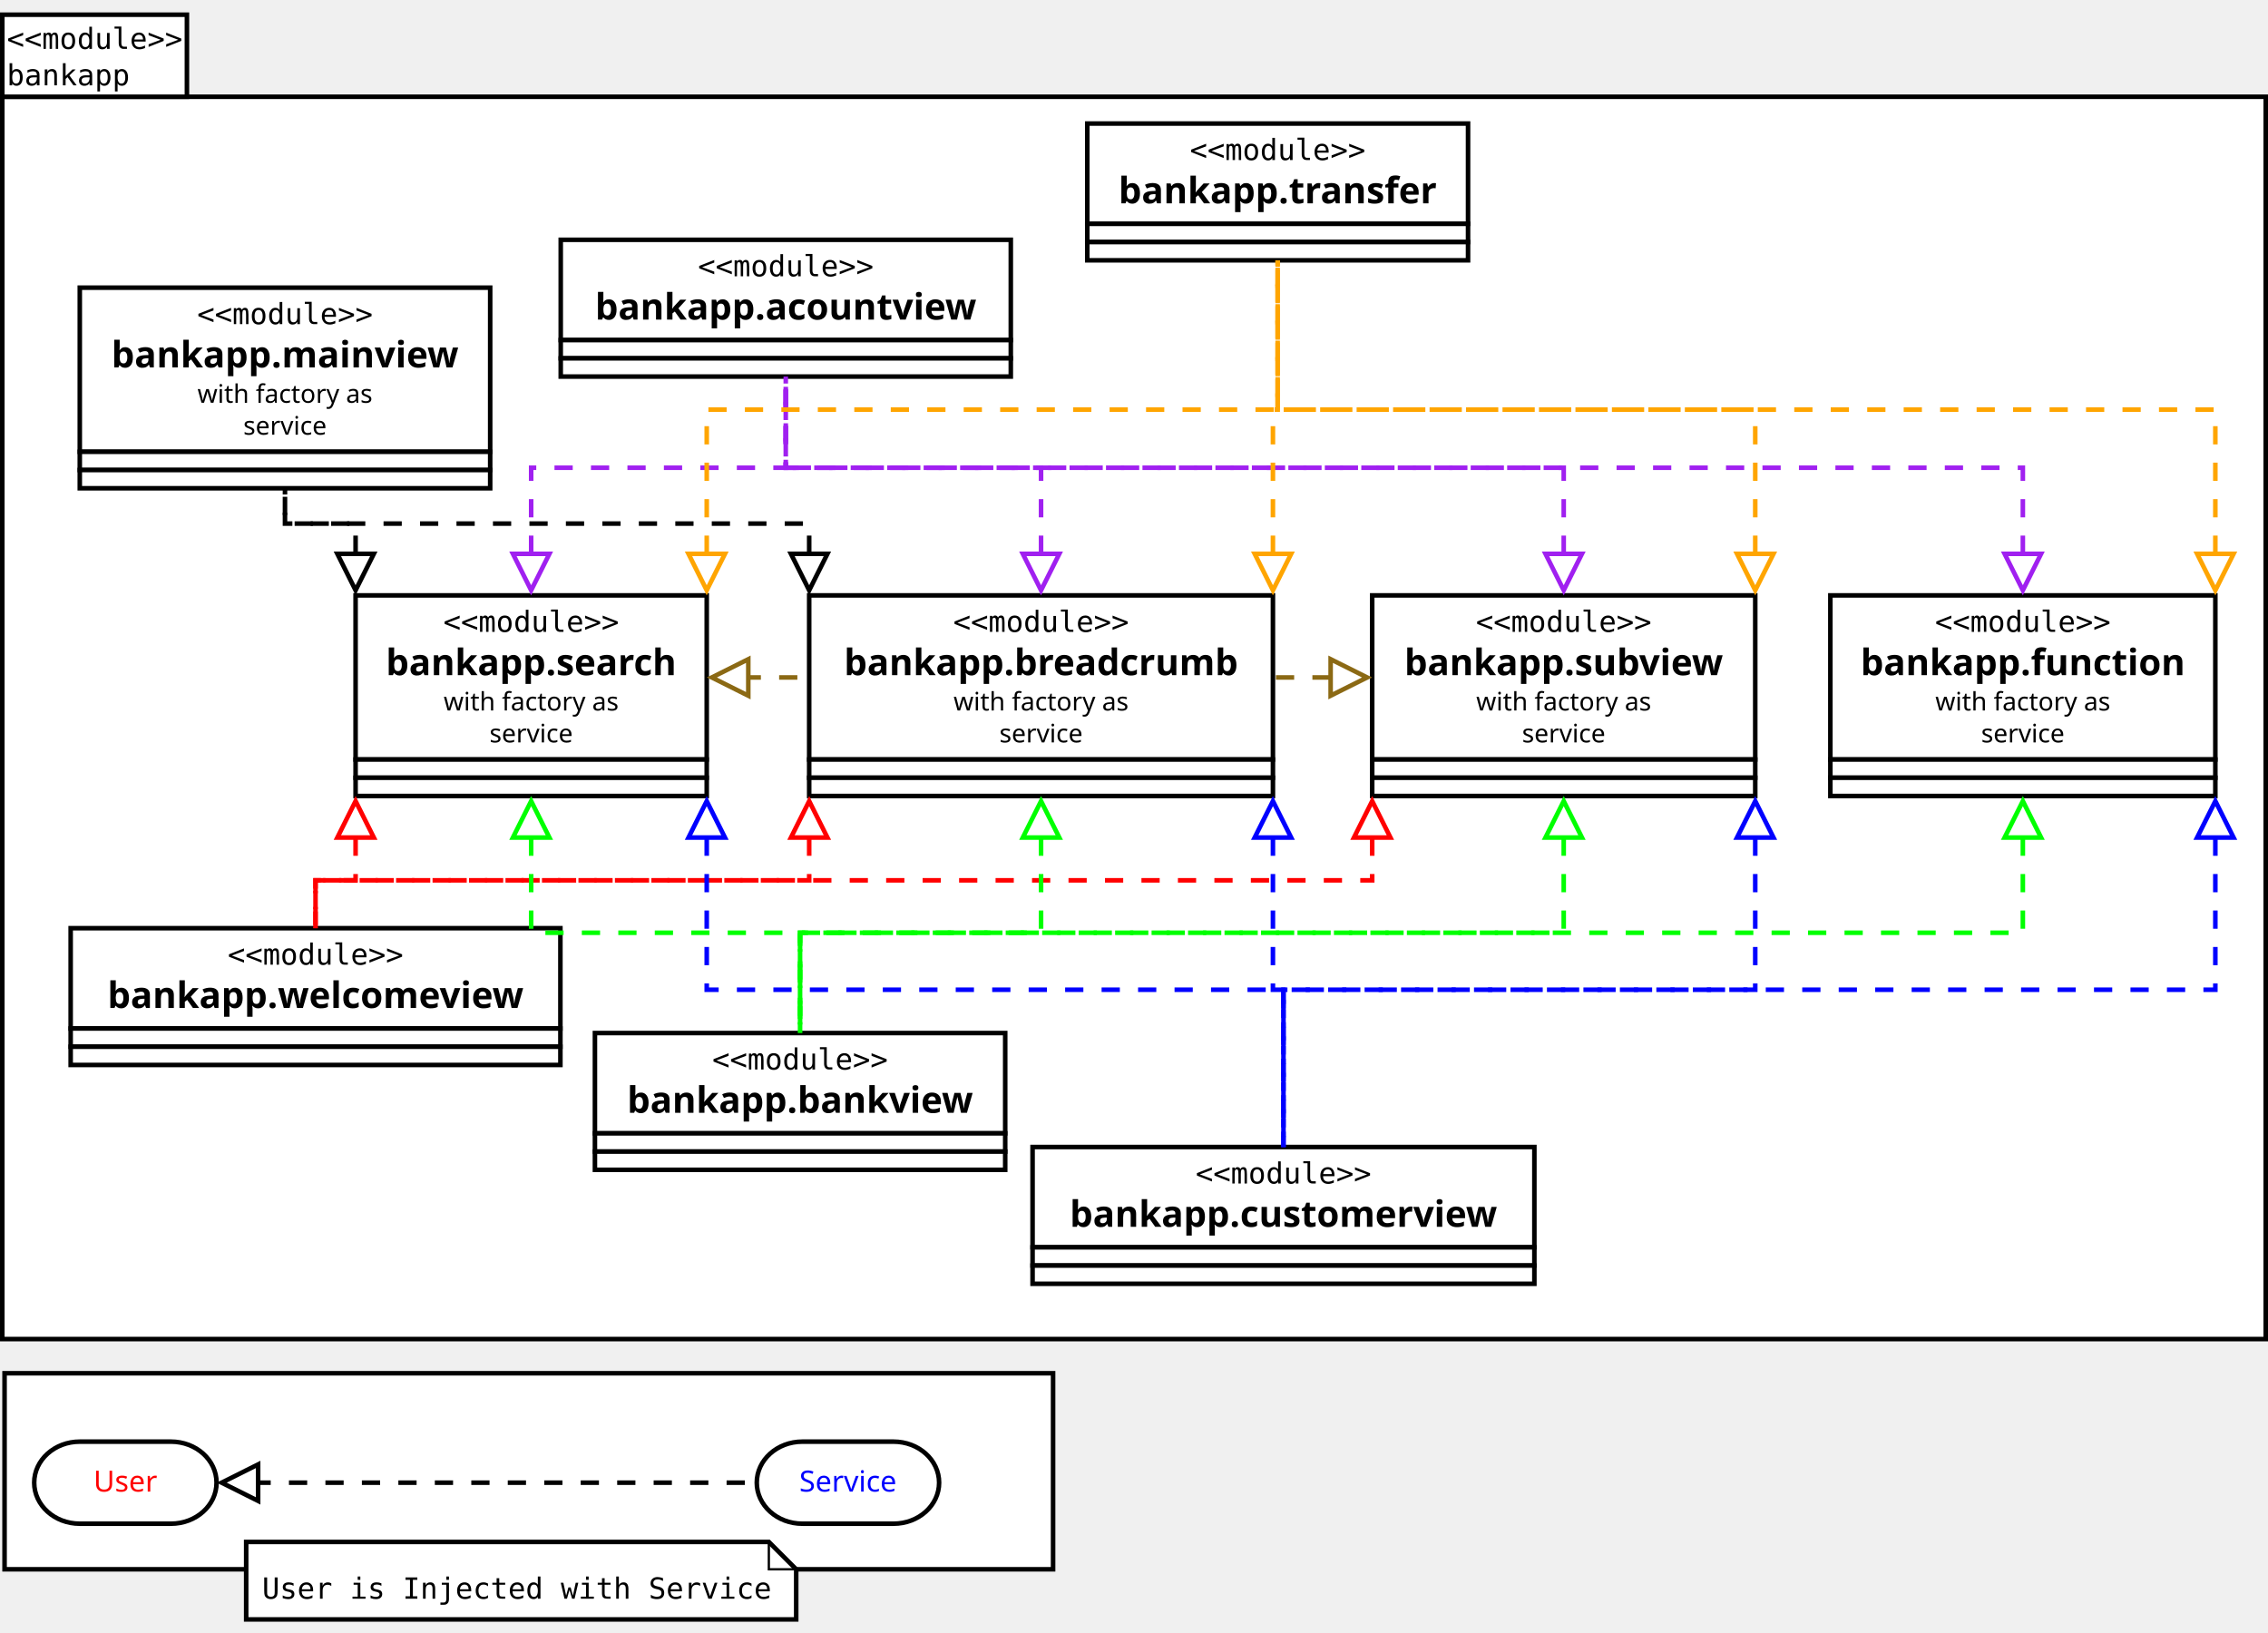
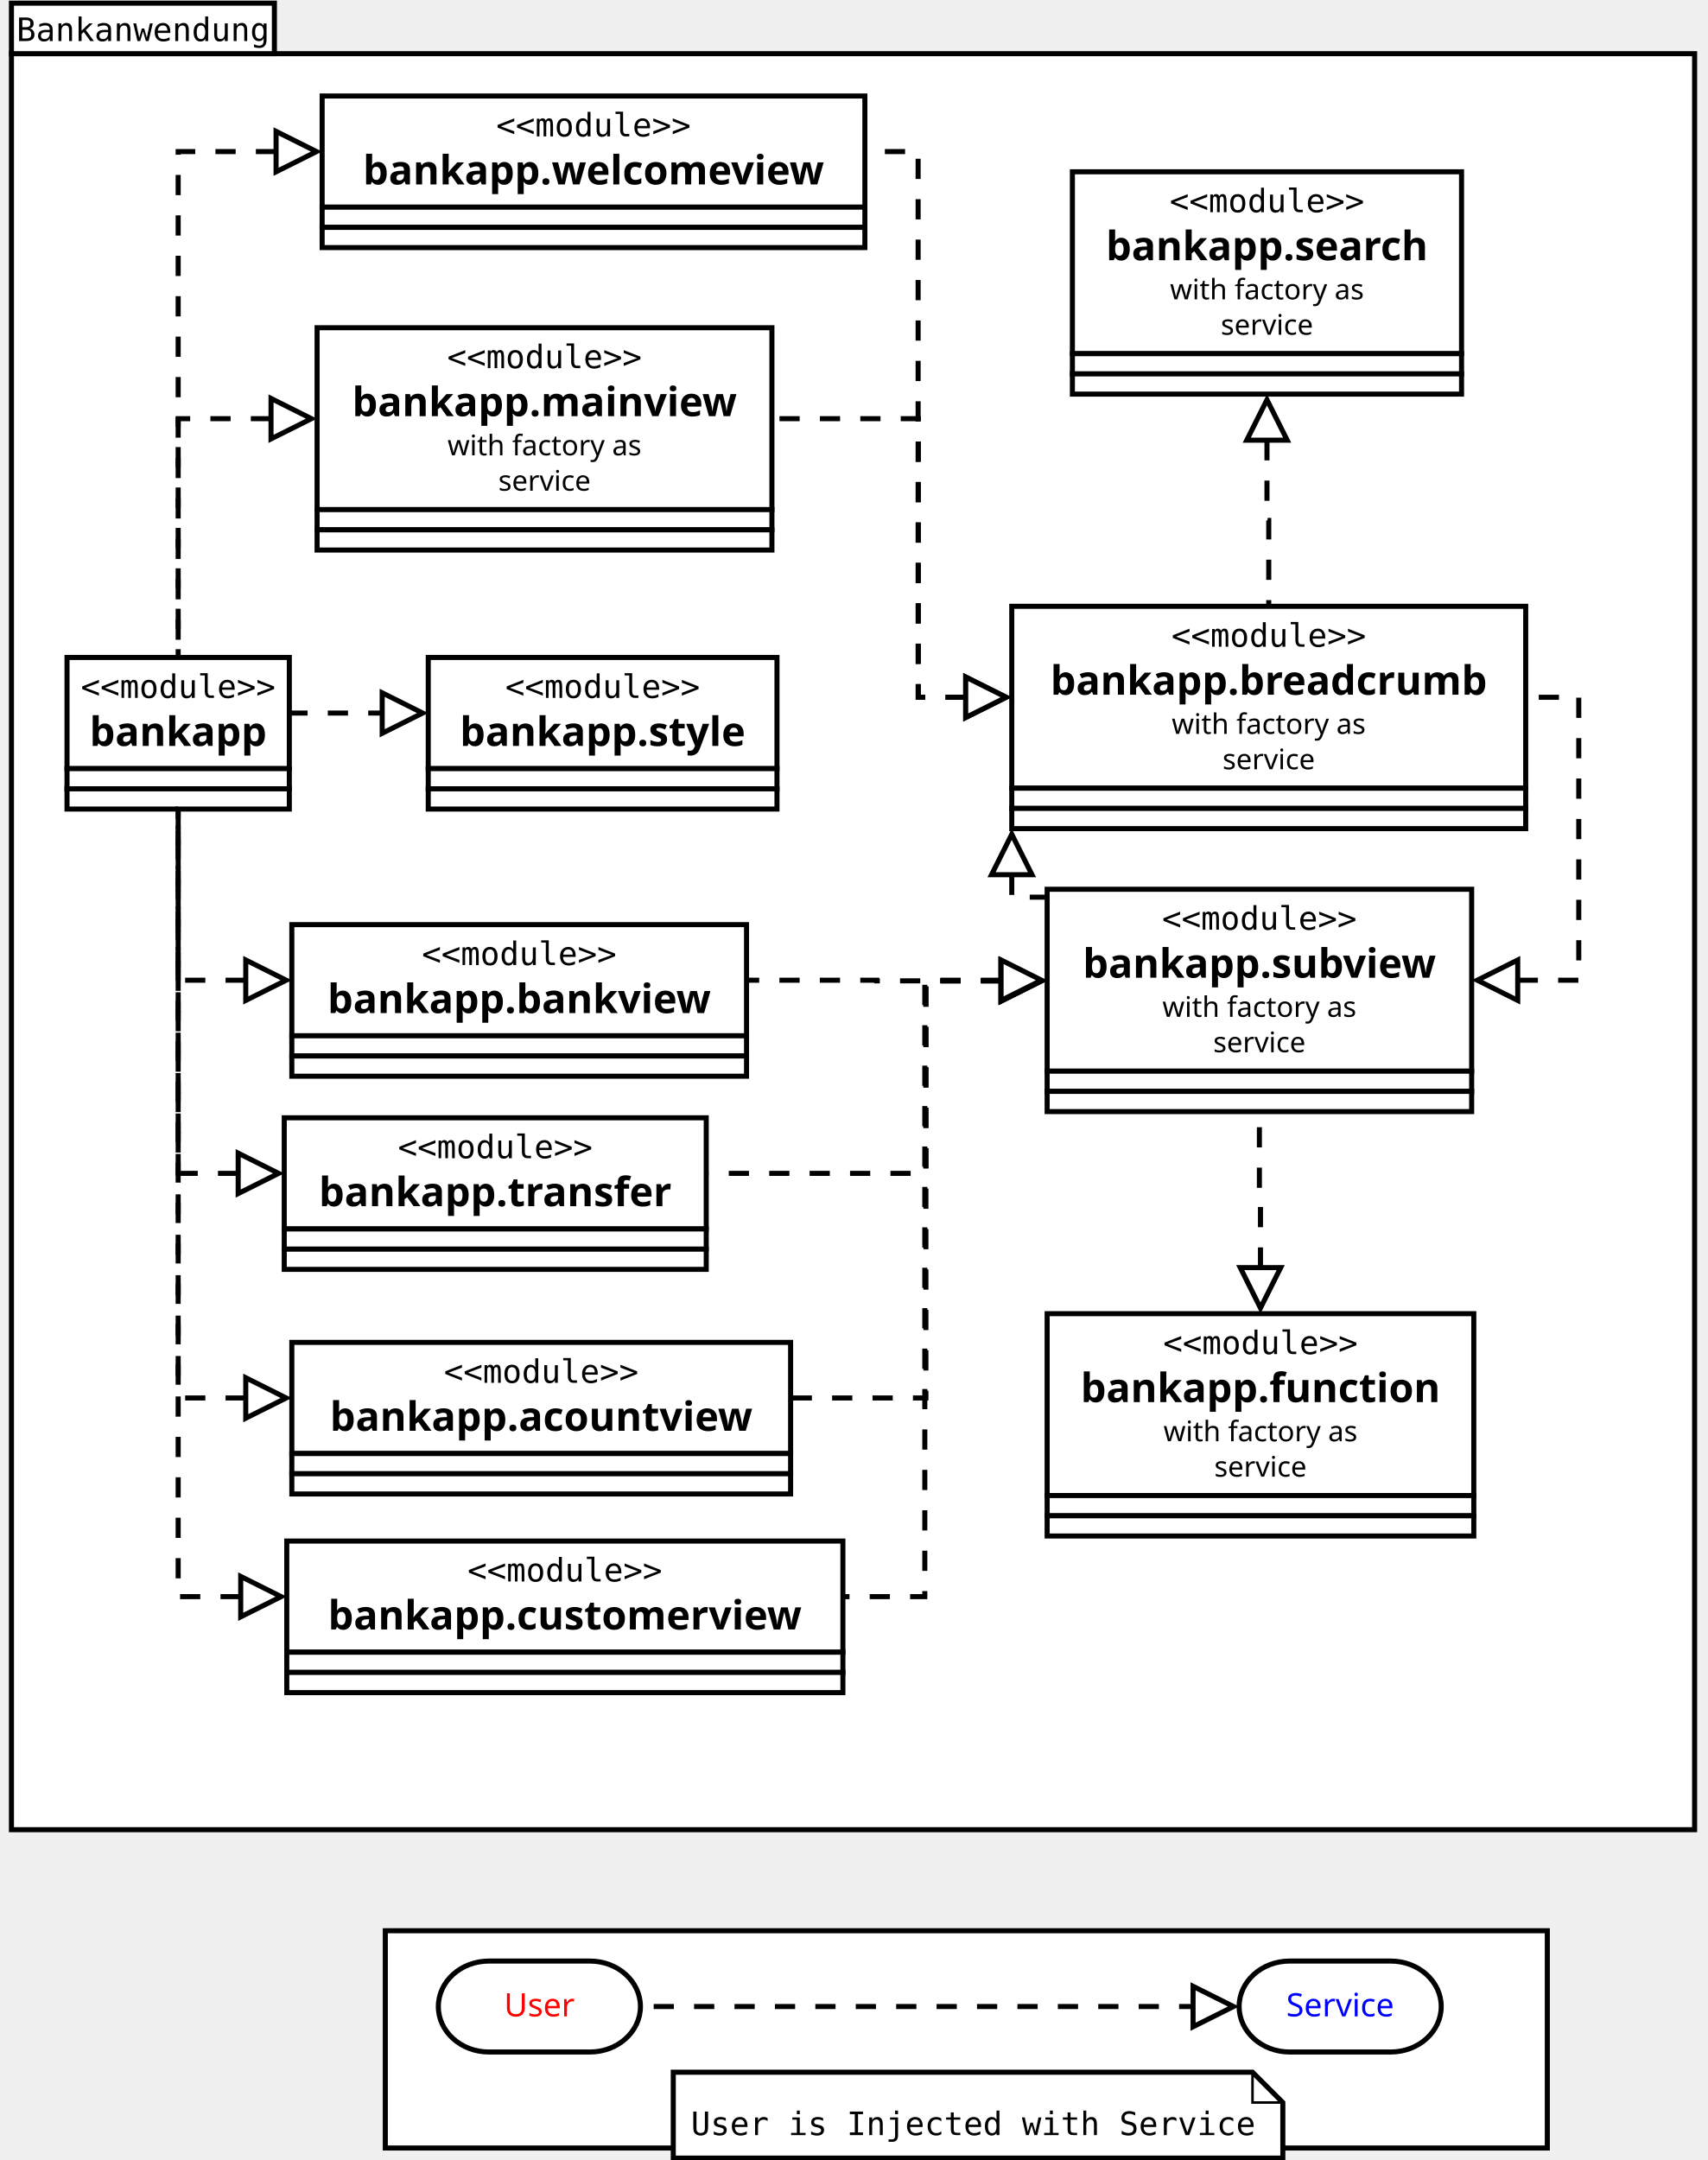
- <svg xmlns="http://www.w3.org/2000/svg" width="50cm" height="36cm" viewBox="-10 -136 995 706">
-   <g>
-     <rect style="fill: #ffffff" x="-7.998" y="461.25" width="460" height="86" />
-     <rect style="fill: none; fill-opacity:0; stroke-width: 2; stroke: #000000" x="-7.998" y="461.25" width="460" height="86" />
-   </g>
-   <g>
-     <rect style="fill: #ffffff" x="-8.998" y="-98.75" width="993" height="545" />
-     <rect style="fill: none; fill-opacity:0; stroke-width: 2; stroke: #000000" x="-8.998" y="-98.75" width="993" height="545" />
-     <rect style="fill: #ffffff" x="-8.998" y="-134.75" width="81" height="36" />
-     <rect style="fill: none; fill-opacity:0; stroke-width: 2; stroke: #000000" x="-8.998" y="-134.75" width="81" height="36" />
-     <text font-size="12.8" style="fill: #000000;text-anchor:start;font-family:monospace;font-style:normal;font-weight:normal" x="-6.998" y="-119.75">&lt;&lt;module&gt;&gt;</text>
-     <text font-size="12.8" style="fill: #000000;text-anchor:start;font-family:monospace;font-style:normal;font-weight:normal" x="-6.998" y="-103.75">bankapp</text>
-   </g>
-   <g>
-     <rect style="fill: #ffffff" x="21" y="266" width="214.85" height="44" />
-     <rect style="fill: none; fill-opacity:0; stroke-width: 2; stroke: #000000" x="21" y="266" width="214.85" height="44" />
-     <text font-size="12.8" style="fill: #000000;text-anchor:middle;font-family:monospace;font-style:normal;font-weight:normal" x="128.425" y="282">&lt;&lt;module&gt;&gt;</text>
-     <text font-size="16" style="fill: #000000;text-anchor:middle;font-family:sans-serif;font-style:normal;font-weight:700" x="128.425" y="301">bankapp.welcomeview</text>
-     <rect style="fill: #ffffff" x="21" y="310" width="214.85" height="8" />
-     <rect style="fill: none; fill-opacity:0; stroke-width: 2; stroke: #000000" x="21" y="310" width="214.85" height="8" />
-     <rect style="fill: #ffffff" x="21" y="318" width="214.85" height="8" />
-     <rect style="fill: none; fill-opacity:0; stroke-width: 2; stroke: #000000" x="21" y="318" width="214.85" height="8" />
-   </g>
-   <g>
-     <rect style="fill: #ffffff" x="592" y="120" width="168.05" height="72" />
-     <rect style="fill: none; fill-opacity:0; stroke-width: 2; stroke: #000000" x="592" y="120" width="168.05" height="72" />
-     <text font-size="12.8" style="fill: #000000;text-anchor:middle;font-family:monospace;font-style:normal;font-weight:normal" x="676.025" y="136">&lt;&lt;module&gt;&gt;</text>
-     <text font-size="16" style="fill: #000000;text-anchor:middle;font-family:sans-serif;font-style:normal;font-weight:700" x="676.025" y="155">bankapp.subview</text>
-     <text font-size="11.2" style="fill: #000000;text-anchor:middle;font-family:sans-serif;font-style:normal;font-weight:normal" x="676.025" y="170.5">with factory as</text>
-     <text font-size="11.2" style="fill: #000000;text-anchor:middle;font-family:sans-serif;font-style:normal;font-weight:normal" x="676.025" y="184.5">service</text>
-     <rect style="fill: #ffffff" x="592" y="192" width="168.05" height="8" />
-     <rect style="fill: none; fill-opacity:0; stroke-width: 2; stroke: #000000" x="592" y="192" width="168.05" height="8" />
-     <rect style="fill: #ffffff" x="592" y="200" width="168.05" height="8" />
-     <rect style="fill: none; fill-opacity:0; stroke-width: 2; stroke: #000000" x="592" y="200" width="168.05" height="8" />
-   </g>
-   <g>
-     <rect style="fill: #ffffff" x="146" y="120" width="154.05" height="72" />
-     <rect style="fill: none; fill-opacity:0; stroke-width: 2; stroke: #000000" x="146" y="120" width="154.05" height="72" />
-     <text font-size="12.8" style="fill: #000000;text-anchor:middle;font-family:monospace;font-style:normal;font-weight:normal" x="223.025" y="136">&lt;&lt;module&gt;&gt;</text>
-     <text font-size="16" style="fill: #000000;text-anchor:middle;font-family:sans-serif;font-style:normal;font-weight:700" x="223.025" y="155">bankapp.search</text>
-     <text font-size="11.2" style="fill: #000000;text-anchor:middle;font-family:sans-serif;font-style:normal;font-weight:normal" x="223.025" y="170.5">with factory as</text>
-     <text font-size="11.2" style="fill: #000000;text-anchor:middle;font-family:sans-serif;font-style:normal;font-weight:normal" x="223.025" y="184.5">service</text>
-     <rect style="fill: #ffffff" x="146" y="192" width="154.05" height="8" />
-     <rect style="fill: none; fill-opacity:0; stroke-width: 2; stroke: #000000" x="146" y="192" width="154.05" height="8" />
-     <rect style="fill: #ffffff" x="146" y="200" width="154.05" height="8" />
-     <rect style="fill: none; fill-opacity:0; stroke-width: 2; stroke: #000000" x="146" y="200" width="154.05" height="8" />
-   </g>
-   <g>
-     <rect style="fill: #ffffff" x="25" y="-15" width="180.05" height="72" />
-     <rect style="fill: none; fill-opacity:0; stroke-width: 2; stroke: #000000" x="25" y="-15" width="180.05" height="72" />
-     <text font-size="12.8" style="fill: #000000;text-anchor:middle;font-family:monospace;font-style:normal;font-weight:normal" x="115.025" y="1">&lt;&lt;module&gt;&gt;</text>
-     <text font-size="16" style="fill: #000000;text-anchor:middle;font-family:sans-serif;font-style:normal;font-weight:700" x="115.025" y="20">bankapp.mainview</text>
-     <text font-size="11.2" style="fill: #000000;text-anchor:middle;font-family:sans-serif;font-style:normal;font-weight:normal" x="115.025" y="35.5">with factory as</text>
-     <text font-size="11.2" style="fill: #000000;text-anchor:middle;font-family:sans-serif;font-style:normal;font-weight:normal" x="115.025" y="49.5">service</text>
-     <rect style="fill: #ffffff" x="25" y="57" width="180.05" height="8" />
-     <rect style="fill: none; fill-opacity:0; stroke-width: 2; stroke: #000000" x="25" y="57" width="180.05" height="8" />
-     <rect style="fill: #ffffff" x="25" y="65" width="180.05" height="8" />
-     <rect style="fill: none; fill-opacity:0; stroke-width: 2; stroke: #000000" x="25" y="65" width="180.05" height="8" />
-   </g>
-   <g>
-     <rect style="fill: #ffffff" x="467" y="-87" width="167.05" height="44" />
-     <rect style="fill: none; fill-opacity:0; stroke-width: 2; stroke: #000000" x="467" y="-87" width="167.05" height="44" />
-     <text font-size="12.8" style="fill: #000000;text-anchor:middle;font-family:monospace;font-style:normal;font-weight:normal" x="550.525" y="-71">&lt;&lt;module&gt;&gt;</text>
-     <text font-size="16" style="fill: #000000;text-anchor:middle;font-family:sans-serif;font-style:normal;font-weight:700" x="550.525" y="-52">bankapp.transfer</text>
-     <rect style="fill: #ffffff" x="467" y="-43" width="167.05" height="8" />
-     <rect style="fill: none; fill-opacity:0; stroke-width: 2; stroke: #000000" x="467" y="-43" width="167.05" height="8" />
-     <rect style="fill: #ffffff" x="467" y="-35" width="167.05" height="8" />
-     <rect style="fill: none; fill-opacity:0; stroke-width: 2; stroke: #000000" x="467" y="-35" width="167.05" height="8" />
-   </g>
-   <g>
-     <rect style="fill: #ffffff" x="793" y="120" width="168.9" height="72" />
-     <rect style="fill: none; fill-opacity:0; stroke-width: 2; stroke: #000000" x="793" y="120" width="168.9" height="72" />
-     <text font-size="12.8" style="fill: #000000;text-anchor:middle;font-family:monospace;font-style:normal;font-weight:normal" x="877.45" y="136">&lt;&lt;module&gt;&gt;</text>
-     <text font-size="16" style="fill: #000000;text-anchor:middle;font-family:sans-serif;font-style:normal;font-weight:700" x="877.45" y="155">bankapp.function</text>
-     <text font-size="11.2" style="fill: #000000;text-anchor:middle;font-family:sans-serif;font-style:normal;font-weight:normal" x="877.45" y="170.5">with factory as</text>
-     <text font-size="11.2" style="fill: #000000;text-anchor:middle;font-family:sans-serif;font-style:normal;font-weight:normal" x="877.45" y="184.5">service</text>
-     <rect style="fill: #ffffff" x="793" y="192" width="168.9" height="8" />
-     <rect style="fill: none; fill-opacity:0; stroke-width: 2; stroke: #000000" x="793" y="192" width="168.9" height="8" />
-     <rect style="fill: #ffffff" x="793" y="200" width="168.9" height="8" />
-     <rect style="fill: none; fill-opacity:0; stroke-width: 2; stroke: #000000" x="793" y="200" width="168.9" height="8" />
-   </g>
-   <g>
-     <rect style="fill: #ffffff" x="443" y="362" width="220.15" height="44" />
-     <rect style="fill: none; fill-opacity:0; stroke-width: 2; stroke: #000000" x="443" y="362" width="220.15" height="44" />
-     <text font-size="12.8" style="fill: #000000;text-anchor:middle;font-family:monospace;font-style:normal;font-weight:normal" x="553.075" y="378">&lt;&lt;module&gt;&gt;</text>
-     <text font-size="16" style="fill: #000000;text-anchor:middle;font-family:sans-serif;font-style:normal;font-weight:700" x="553.075" y="397">bankapp.customerview</text>
-     <rect style="fill: #ffffff" x="443" y="406" width="220.15" height="8" />
-     <rect style="fill: none; fill-opacity:0; stroke-width: 2; stroke: #000000" x="443" y="406" width="220.15" height="8" />
-     <rect style="fill: #ffffff" x="443" y="414" width="220.15" height="8" />
-     <rect style="fill: none; fill-opacity:0; stroke-width: 2; stroke: #000000" x="443" y="414" width="220.15" height="8" />
-   </g>
-   <g>
-     <rect style="fill: #ffffff" x="345" y="120" width="203.45" height="72" />
-     <rect style="fill: none; fill-opacity:0; stroke-width: 2; stroke: #000000" x="345" y="120" width="203.45" height="72" />
-     <text font-size="12.8" style="fill: #000000;text-anchor:middle;font-family:monospace;font-style:normal;font-weight:normal" x="446.725" y="136">&lt;&lt;module&gt;&gt;</text>
-     <text font-size="16" style="fill: #000000;text-anchor:middle;font-family:sans-serif;font-style:normal;font-weight:700" x="446.725" y="155">bankapp.breadcrumb</text>
-     <text font-size="11.2" style="fill: #000000;text-anchor:middle;font-family:sans-serif;font-style:normal;font-weight:normal" x="446.725" y="170.5">with factory as</text>
-     <text font-size="11.2" style="fill: #000000;text-anchor:middle;font-family:sans-serif;font-style:normal;font-weight:normal" x="446.725" y="184.5">service</text>
-     <rect style="fill: #ffffff" x="345" y="192" width="203.45" height="8" />
-     <rect style="fill: none; fill-opacity:0; stroke-width: 2; stroke: #000000" x="345" y="192" width="203.45" height="8" />
-     <rect style="fill: #ffffff" x="345" y="200" width="203.45" height="8" />
-     <rect style="fill: none; fill-opacity:0; stroke-width: 2; stroke: #000000" x="345" y="200" width="203.45" height="8" />
-   </g>
-   <g>
-     <rect style="fill: #ffffff" x="251" y="312" width="180" height="44" />
-     <rect style="fill: none; fill-opacity:0; stroke-width: 2; stroke: #000000" x="251" y="312" width="180" height="44" />
-     <text font-size="12.8" style="fill: #000000;text-anchor:middle;font-family:monospace;font-style:normal;font-weight:normal" x="341" y="328">&lt;&lt;module&gt;&gt;</text>
-     <text font-size="16" style="fill: #000000;text-anchor:middle;font-family:sans-serif;font-style:normal;font-weight:700" x="341" y="347">bankapp.bankview</text>
-     <rect style="fill: #ffffff" x="251" y="356" width="180" height="8" />
-     <rect style="fill: none; fill-opacity:0; stroke-width: 2; stroke: #000000" x="251" y="356" width="180" height="8" />
-     <rect style="fill: #ffffff" x="251" y="364" width="180" height="8" />
-     <rect style="fill: none; fill-opacity:0; stroke-width: 2; stroke: #000000" x="251" y="364" width="180" height="8" />
-   </g>
-   <g>
-     <rect style="fill: #ffffff" x="236" y="-36" width="197.45" height="44" />
-     <rect style="fill: none; fill-opacity:0; stroke-width: 2; stroke: #000000" x="236" y="-36" width="197.45" height="44" />
-     <text font-size="12.8" style="fill: #000000;text-anchor:middle;font-family:monospace;font-style:normal;font-weight:normal" x="334.725" y="-20">&lt;&lt;module&gt;&gt;</text>
-     <text font-size="16" style="fill: #000000;text-anchor:middle;font-family:sans-serif;font-style:normal;font-weight:700" x="334.725" y="-1">bankapp.acountview</text>
-     <rect style="fill: #ffffff" x="236" y="8" width="197.45" height="8" />
-     <rect style="fill: none; fill-opacity:0; stroke-width: 2; stroke: #000000" x="236" y="8" width="197.45" height="8" />
-     <rect style="fill: #ffffff" x="236" y="16" width="197.45" height="8" />
-     <rect style="fill: none; fill-opacity:0; stroke-width: 2; stroke: #000000" x="236" y="16" width="197.45" height="8" />
-   </g>
-   <g>
-     <polyline style="fill: none; fill-opacity:0; stroke-width: 2; stroke-dasharray: 8; stroke: #ff0000" points="345,226.236 345,245 128.425,245 128.425,266 " />
-     <polygon style="fill: #ffffff" points="353,226.236 345,210.236 337,226.236 " />
-     <polygon style="fill: none; fill-opacity:0; stroke-width: 2; stroke: #ff0000" points="353,226.236 345,210.236 337,226.236 " />
-   </g>
-   <g>
-     <polyline style="fill: none; fill-opacity:0; stroke-width: 2; stroke-dasharray: 8; stroke: #ff0000" points="146,226.236 146,245 128.425,245 128.425,266 " />
-     <polygon style="fill: #ffffff" points="154,226.236 146,210.236 138,226.236 " />
-     <polygon style="fill: none; fill-opacity:0; stroke-width: 2; stroke: #ff0000" points="154,226.236 146,210.236 138,226.236 " />
-   </g>
-   <g>
-     <polyline style="fill: none; fill-opacity:0; stroke-width: 2; stroke-dasharray: 8; stroke: #ff0000" points="592,226.236 592,245 128.425,245 128.425,266 " />
-     <polygon style="fill: #ffffff" points="600,226.236 592,210.236 584,226.236 " />
-     <polygon style="fill: none; fill-opacity:0; stroke-width: 2; stroke: #ff0000" points="600,226.236 592,210.236 584,226.236 " />
-   </g>
-   <g>
-     <polyline style="fill: none; fill-opacity:0; stroke-width: 2; stroke-dasharray: 8; stroke: #00ff00" points="446.725,226.236 446.725,268 341,268 341,312 " />
-     <polygon style="fill: #ffffff" points="454.725,226.236 446.725,210.236 438.725,226.236 " />
-     <polygon style="fill: none; fill-opacity:0; stroke-width: 2; stroke: #00ff00" points="454.725,226.236 446.725,210.236 438.725,226.236 " />
-   </g>
-   <g>
-     <polyline style="fill: none; fill-opacity:0; stroke-width: 2; stroke-dasharray: 8; stroke: #00ff00" points="223.025,226.236 223.025,268 341,268 341,312 " />
-     <polygon style="fill: #ffffff" points="231.025,226.236 223.025,210.236 215.025,226.236 " />
-     <polygon style="fill: none; fill-opacity:0; stroke-width: 2; stroke: #00ff00" points="231.025,226.236 223.025,210.236 215.025,226.236 " />
-   </g>
-   <g>
-     <polyline style="fill: none; fill-opacity:0; stroke-width: 2; stroke-dasharray: 8; stroke: #00ff00" points="676.025,226.236 676.025,268 341,268 341,312 " />
-     <polygon style="fill: #ffffff" points="684.025,226.236 676.025,210.236 668.025,226.236 " />
-     <polygon style="fill: none; fill-opacity:0; stroke-width: 2; stroke: #00ff00" points="684.025,226.236 676.025,210.236 668.025,226.236 " />
-   </g>
-   <g>
-     <polyline style="fill: none; fill-opacity:0; stroke-width: 2; stroke-dasharray: 8; stroke: #00ff00" points="877.45,226.236 877.45,268 341,268 341,312 " />
-     <polygon style="fill: #ffffff" points="885.45,226.236 877.45,210.236 869.45,226.236 " />
-     <polygon style="fill: none; fill-opacity:0; stroke-width: 2; stroke: #00ff00" points="885.45,226.236 877.45,210.236 869.45,226.236 " />
-   </g>
-   <g>
-     <polyline style="fill: none; fill-opacity:0; stroke-width: 2; stroke-dasharray: 8; stroke: #0000ff" points="548.45,226.236 548.45,293 553.075,293 553.075,362 " />
-     <polygon style="fill: #ffffff" points="556.45,226.236 548.45,210.236 540.45,226.236 " />
-     <polygon style="fill: none; fill-opacity:0; stroke-width: 2; stroke: #0000ff" points="556.45,226.236 548.45,210.236 540.45,226.236 " />
-   </g>
-   <g>
-     <polyline style="fill: none; fill-opacity:0; stroke-width: 2; stroke-dasharray: 8; stroke: #0000ff" points="300.05,226.236 300.05,293 553.075,293 553.075,362 " />
-     <polygon style="fill: #ffffff" points="308.05,226.236 300.05,210.236 292.05,226.236 " />
-     <polygon style="fill: none; fill-opacity:0; stroke-width: 2; stroke: #0000ff" points="308.05,226.236 300.05,210.236 292.05,226.236 " />
-   </g>
-   <g>
-     <polyline style="fill: none; fill-opacity:0; stroke-width: 2; stroke-dasharray: 8; stroke: #0000ff" points="760.05,226.236 760.05,293 553.075,293 553.075,362 " />
-     <polygon style="fill: #ffffff" points="768.05,226.236 760.05,210.236 752.05,226.236 " />
-     <polygon style="fill: none; fill-opacity:0; stroke-width: 2; stroke: #0000ff" points="768.05,226.236 760.05,210.236 752.05,226.236 " />
-   </g>
-   <g>
-     <polyline style="fill: none; fill-opacity:0; stroke-width: 2; stroke-dasharray: 8; stroke: #0000ff" points="961.9,226.236 961.9,293 553.075,293 553.075,362 " />
-     <polygon style="fill: #ffffff" points="969.9,226.236 961.9,210.236 953.9,226.236 " />
-     <polygon style="fill: none; fill-opacity:0; stroke-width: 2; stroke: #0000ff" points="969.9,226.236 961.9,210.236 953.9,226.236 " />
-   </g>
-   <g>
-     <polyline style="fill: none; fill-opacity:0; stroke-width: 2; stroke-dasharray: 8; stroke: #000000" points="345,101.764 345,88.5 115.025,88.5 115.025,73 " />
-     <polygon style="fill: #ffffff" points="337,101.764 345,117.764 353,101.764 " />
-     <polygon style="fill: none; fill-opacity:0; stroke-width: 2; stroke: #000000" points="337,101.764 345,117.764 353,101.764 " />
-   </g>
-   <g>
-     <polyline style="fill: none; fill-opacity:0; stroke-width: 2; stroke-dasharray: 8; stroke: #000000" points="146,101.764 146,88.5 115.025,88.5 115.025,73 " />
-     <polygon style="fill: #ffffff" points="138,101.764 146,117.764 154,101.764 " />
-     <polygon style="fill: none; fill-opacity:0; stroke-width: 2; stroke: #000000" points="138,101.764 146,117.764 154,101.764 " />
-   </g>
-   <g>
-     <polyline style="fill: none; fill-opacity:0; stroke-width: 2; stroke-dasharray: 8; stroke: #a020f0" points="446.725,101.764 446.725,64 334.725,64 334.725,24 " />
-     <polygon style="fill: #ffffff" points="438.725,101.764 446.725,117.764 454.725,101.764 " />
-     <polygon style="fill: none; fill-opacity:0; stroke-width: 2; stroke: #a020f0" points="438.725,101.764 446.725,117.764 454.725,101.764 " />
-   </g>
-   <g>
-     <polyline style="fill: none; fill-opacity:0; stroke-width: 2; stroke-dasharray: 8; stroke: #a020f0" points="223.025,101.764 223.025,64 334.725,64 334.725,24 " />
-     <polygon style="fill: #ffffff" points="215.025,101.764 223.025,117.764 231.025,101.764 " />
-     <polygon style="fill: none; fill-opacity:0; stroke-width: 2; stroke: #a020f0" points="215.025,101.764 223.025,117.764 231.025,101.764 " />
-   </g>
-   <g>
-     <polyline style="fill: none; fill-opacity:0; stroke-width: 2; stroke-dasharray: 8; stroke: #a020f0" points="676.025,101.764 676.025,64 334.725,64 334.725,24 " />
-     <polygon style="fill: #ffffff" points="668.025,101.764 676.025,117.764 684.025,101.764 " />
-     <polygon style="fill: none; fill-opacity:0; stroke-width: 2; stroke: #a020f0" points="668.025,101.764 676.025,117.764 684.025,101.764 " />
-   </g>
-   <g>
-     <polyline style="fill: none; fill-opacity:0; stroke-width: 2; stroke-dasharray: 8; stroke: #a020f0" points="877.45,101.764 877.45,64 334.725,64 334.725,24 " />
-     <polygon style="fill: #ffffff" points="869.45,101.764 877.45,117.764 885.45,101.764 " />
-     <polygon style="fill: none; fill-opacity:0; stroke-width: 2; stroke: #a020f0" points="869.45,101.764 877.45,117.764 885.45,101.764 " />
-   </g>
-   <g>
-     <polyline style="fill: none; fill-opacity:0; stroke-width: 2; stroke-dasharray: 8; stroke: #ffa500" points="548.45,101.764 548.45,38.5 550.525,38.5 550.525,-27 " />
-     <polygon style="fill: #ffffff" points="540.45,101.764 548.45,117.764 556.45,101.764 " />
-     <polygon style="fill: none; fill-opacity:0; stroke-width: 2; stroke: #ffa500" points="540.45,101.764 548.45,117.764 556.45,101.764 " />
-   </g>
-   <g>
-     <polyline style="fill: none; fill-opacity:0; stroke-width: 2; stroke-dasharray: 8; stroke: #ffa500" points="300.05,101.764 300.05,38.5 550.525,38.5 550.525,-27 " />
-     <polygon style="fill: #ffffff" points="292.05,101.764 300.05,117.764 308.05,101.764 " />
-     <polygon style="fill: none; fill-opacity:0; stroke-width: 2; stroke: #ffa500" points="292.05,101.764 300.05,117.764 308.05,101.764 " />
-   </g>
-   <g>
-     <polyline style="fill: none; fill-opacity:0; stroke-width: 2; stroke-dasharray: 8; stroke: #ffa500" points="760.05,101.764 760.05,38.5 550.525,38.5 550.525,-27 " />
-     <polygon style="fill: #ffffff" points="752.05,101.764 760.05,117.764 768.05,101.764 " />
-     <polygon style="fill: none; fill-opacity:0; stroke-width: 2; stroke: #ffa500" points="752.05,101.764 760.05,117.764 768.05,101.764 " />
-   </g>
-   <g>
-     <polyline style="fill: none; fill-opacity:0; stroke-width: 2; stroke-dasharray: 8; stroke: #ffa500" points="961.9,101.764 961.9,38.5 550.525,38.5 550.525,-27 " />
-     <polygon style="fill: #ffffff" points="953.9,101.764 961.9,117.764 969.9,101.764 " />
-     <polygon style="fill: none; fill-opacity:0; stroke-width: 2; stroke: #ffa500" points="953.9,101.764 961.9,117.764 969.9,101.764 " />
-   </g>
-   <g>
-     <polyline style="fill: none; fill-opacity:0; stroke-width: 2; stroke-dasharray: 8; stroke: #000000" points="103.238,509.25 102.002,509.25 321.002,509.25 322.002,509.25 " />
-     <polygon style="fill: #ffffff" points="103.238,501.25 87.238,509.25 103.238,517.25 " />
-     <polygon style="fill: none; fill-opacity:0; stroke-width: 2; stroke: #000000" points="103.238,501.25 87.238,509.25 103.238,517.25 " />
-   </g>
-   <g>
-     <rect style="fill: #ffffff" x="5.002" y="491.25" width="80" height="36" rx="20" ry="20" />
-     <rect style="fill: none; fill-opacity:0; stroke-width: 2; stroke: #000000" x="5.002" y="491.25" width="80" height="36" rx="20" ry="20" />
-     <text font-size="12.8" style="fill: #ff0000;text-anchor:middle;font-family:sans-serif;font-style:normal;font-weight:normal" x="45.002" y="513.15">
-       <tspan x="45.002" y="513.15">User</tspan>
+ <svg xmlns="http://www.w3.org/2000/svg" width="34cm" height="43cm" viewBox="-160 -241 669 855">
+   <g>
+     <rect style="fill: #ffffff" x="-10.998" y="523.25" width="460" height="86" />
+     <rect style="fill: none; fill-opacity:0; stroke-width: 2; stroke: #000000" x="-10.998" y="523.25" width="460" height="86" />
+   </g>
+   <g>
+     <rect style="fill: #ffffff" x="-158.996" y="-219.75" width="666.305" height="703" />
+     <rect style="fill: none; fill-opacity:0; stroke-width: 2; stroke: #000000" x="-158.996" y="-219.75" width="666.305" height="703" />
+     <rect style="fill: #ffffff" x="-158.996" y="-239.75" width="104.1" height="20" />
+     <rect style="fill: none; fill-opacity:0; stroke-width: 2; stroke: #000000" x="-158.996" y="-239.75" width="104.1" height="20" />
+     <text font-size="12.8" style="fill: #000000;text-anchor:start;font-family:monospace;font-style:normal;font-weight:normal" x="-156.996" y="-224.75">Bankanwendung</text>
+   </g>
+   <g>
+     <rect style="fill: #ffffff" x="-36" y="-203" width="214.85" height="44" />
+     <rect style="fill: none; fill-opacity:0; stroke-width: 2; stroke: #000000" x="-36" y="-203" width="214.85" height="44" />
+     <text font-size="12.8" style="fill: #000000;text-anchor:middle;font-family:monospace;font-style:normal;font-weight:normal" x="71.425" y="-187">&lt;&lt;module&gt;&gt;</text>
+     <text font-size="16" style="fill: #000000;text-anchor:middle;font-family:sans-serif;font-style:normal;font-weight:700" x="71.425" y="-168">bankapp.welcomeview</text>
+     <rect style="fill: #ffffff" x="-36" y="-159" width="214.85" height="8" />
+     <rect style="fill: none; fill-opacity:0; stroke-width: 2; stroke: #000000" x="-36" y="-159" width="214.85" height="8" />
+     <rect style="fill: #ffffff" x="-36" y="-151" width="214.85" height="8" />
+     <rect style="fill: none; fill-opacity:0; stroke-width: 2; stroke: #000000" x="-36" y="-151" width="214.85" height="8" />
+   </g>
+   <g>
+     <rect style="fill: #ffffff" x="251" y="111" width="168.05" height="72" />
+     <rect style="fill: none; fill-opacity:0; stroke-width: 2; stroke: #000000" x="251" y="111" width="168.05" height="72" />
+     <text font-size="12.8" style="fill: #000000;text-anchor:middle;font-family:monospace;font-style:normal;font-weight:normal" x="335.025" y="127">&lt;&lt;module&gt;&gt;</text>
+     <text font-size="16" style="fill: #000000;text-anchor:middle;font-family:sans-serif;font-style:normal;font-weight:700" x="335.025" y="146">bankapp.subview</text>
+     <text font-size="11.2" style="fill: #000000;text-anchor:middle;font-family:sans-serif;font-style:normal;font-weight:normal" x="335.025" y="161.5">with factory as</text>
+     <text font-size="11.2" style="fill: #000000;text-anchor:middle;font-family:sans-serif;font-style:normal;font-weight:normal" x="335.025" y="175.5">service</text>
+     <rect style="fill: #ffffff" x="251" y="183" width="168.05" height="8" />
+     <rect style="fill: none; fill-opacity:0; stroke-width: 2; stroke: #000000" x="251" y="183" width="168.05" height="8" />
+     <rect style="fill: #ffffff" x="251" y="191" width="168.05" height="8" />
+     <rect style="fill: none; fill-opacity:0; stroke-width: 2; stroke: #000000" x="251" y="191" width="168.05" height="8" />
+   </g>
+   <g>
+     <rect style="fill: #ffffff" x="261" y="-173" width="154.05" height="72" />
+     <rect style="fill: none; fill-opacity:0; stroke-width: 2; stroke: #000000" x="261" y="-173" width="154.05" height="72" />
+     <text font-size="12.8" style="fill: #000000;text-anchor:middle;font-family:monospace;font-style:normal;font-weight:normal" x="338.025" y="-157">&lt;&lt;module&gt;&gt;</text>
+     <text font-size="16" style="fill: #000000;text-anchor:middle;font-family:sans-serif;font-style:normal;font-weight:700" x="338.025" y="-138">bankapp.search</text>
+     <text font-size="11.2" style="fill: #000000;text-anchor:middle;font-family:sans-serif;font-style:normal;font-weight:normal" x="338.025" y="-122.5">with factory as</text>
+     <text font-size="11.2" style="fill: #000000;text-anchor:middle;font-family:sans-serif;font-style:normal;font-weight:normal" x="338.025" y="-108.5">service</text>
+     <rect style="fill: #ffffff" x="261" y="-101" width="154.05" height="8" />
+     <rect style="fill: none; fill-opacity:0; stroke-width: 2; stroke: #000000" x="261" y="-101" width="154.05" height="8" />
+     <rect style="fill: #ffffff" x="261" y="-93" width="154.05" height="8" />
+     <rect style="fill: none; fill-opacity:0; stroke-width: 2; stroke: #000000" x="261" y="-93" width="154.05" height="8" />
+   </g>
+   <g>
+     <rect style="fill: #ffffff" x="-38" y="-111.276" width="180.05" height="72" />
+     <rect style="fill: none; fill-opacity:0; stroke-width: 2; stroke: #000000" x="-38" y="-111.276" width="180.05" height="72" />
+     <text font-size="12.8" style="fill: #000000;text-anchor:middle;font-family:monospace;font-style:normal;font-weight:normal" x="52.025" y="-95.276">&lt;&lt;module&gt;&gt;</text>
+     <text font-size="16" style="fill: #000000;text-anchor:middle;font-family:sans-serif;font-style:normal;font-weight:700" x="52.025" y="-76.276">bankapp.mainview</text>
+     <text font-size="11.2" style="fill: #000000;text-anchor:middle;font-family:sans-serif;font-style:normal;font-weight:normal" x="52.025" y="-60.776">with factory as</text>
+     <text font-size="11.2" style="fill: #000000;text-anchor:middle;font-family:sans-serif;font-style:normal;font-weight:normal" x="52.025" y="-46.776">service</text>
+     <rect style="fill: #ffffff" x="-38" y="-39.276" width="180.05" height="8" />
+     <rect style="fill: none; fill-opacity:0; stroke-width: 2; stroke: #000000" x="-38" y="-39.276" width="180.05" height="8" />
+     <rect style="fill: #ffffff" x="-38" y="-31.276" width="180.05" height="8" />
+     <rect style="fill: none; fill-opacity:0; stroke-width: 2; stroke: #000000" x="-38" y="-31.276" width="180.05" height="8" />
+   </g>
+   <g>
+     <rect style="fill: #ffffff" x="-51" y="201.457" width="167.05" height="44" />
+     <rect style="fill: none; fill-opacity:0; stroke-width: 2; stroke: #000000" x="-51" y="201.457" width="167.05" height="44" />
+     <text font-size="12.8" style="fill: #000000;text-anchor:middle;font-family:monospace;font-style:normal;font-weight:normal" x="32.525" y="217.457">&lt;&lt;module&gt;&gt;</text>
+     <text font-size="16" style="fill: #000000;text-anchor:middle;font-family:sans-serif;font-style:normal;font-weight:700" x="32.525" y="236.457">bankapp.transfer</text>
+     <rect style="fill: #ffffff" x="-51" y="245.457" width="167.05" height="8" />
+     <rect style="fill: none; fill-opacity:0; stroke-width: 2; stroke: #000000" x="-51" y="245.457" width="167.05" height="8" />
+     <rect style="fill: #ffffff" x="-51" y="253.457" width="167.05" height="8" />
+     <rect style="fill: none; fill-opacity:0; stroke-width: 2; stroke: #000000" x="-51" y="253.457" width="167.05" height="8" />
+   </g>
+   <g>
+     <rect style="fill: #ffffff" x="251" y="279" width="168.9" height="72" />
+     <rect style="fill: none; fill-opacity:0; stroke-width: 2; stroke: #000000" x="251" y="279" width="168.9" height="72" />
+     <text font-size="12.8" style="fill: #000000;text-anchor:middle;font-family:monospace;font-style:normal;font-weight:normal" x="335.45" y="295">&lt;&lt;module&gt;&gt;</text>
+     <text font-size="16" style="fill: #000000;text-anchor:middle;font-family:sans-serif;font-style:normal;font-weight:700" x="335.45" y="314">bankapp.function</text>
+     <text font-size="11.2" style="fill: #000000;text-anchor:middle;font-family:sans-serif;font-style:normal;font-weight:normal" x="335.45" y="329.5">with factory as</text>
+     <text font-size="11.2" style="fill: #000000;text-anchor:middle;font-family:sans-serif;font-style:normal;font-weight:normal" x="335.45" y="343.5">service</text>
+     <rect style="fill: #ffffff" x="251" y="351" width="168.9" height="8" />
+     <rect style="fill: none; fill-opacity:0; stroke-width: 2; stroke: #000000" x="251" y="351" width="168.9" height="8" />
+     <rect style="fill: #ffffff" x="251" y="359" width="168.9" height="8" />
+     <rect style="fill: none; fill-opacity:0; stroke-width: 2; stroke: #000000" x="251" y="359" width="168.9" height="8" />
+   </g>
+   <g>
+     <rect style="fill: #ffffff" x="-50" y="369" width="220.15" height="44" />
+     <rect style="fill: none; fill-opacity:0; stroke-width: 2; stroke: #000000" x="-50" y="369" width="220.15" height="44" />
+     <text font-size="12.8" style="fill: #000000;text-anchor:middle;font-family:monospace;font-style:normal;font-weight:normal" x="60.075" y="385">&lt;&lt;module&gt;&gt;</text>
+     <text font-size="16" style="fill: #000000;text-anchor:middle;font-family:sans-serif;font-style:normal;font-weight:700" x="60.075" y="404">bankapp.customerview</text>
+     <rect style="fill: #ffffff" x="-50" y="413" width="220.15" height="8" />
+     <rect style="fill: none; fill-opacity:0; stroke-width: 2; stroke: #000000" x="-50" y="413" width="220.15" height="8" />
+     <rect style="fill: #ffffff" x="-50" y="421" width="220.15" height="8" />
+     <rect style="fill: none; fill-opacity:0; stroke-width: 2; stroke: #000000" x="-50" y="421" width="220.15" height="8" />
+   </g>
+   <g>
+     <rect style="fill: #ffffff" x="237" y="-1" width="203.45" height="72" />
+     <rect style="fill: none; fill-opacity:0; stroke-width: 2; stroke: #000000" x="237" y="-1" width="203.45" height="72" />
+     <text font-size="12.8" style="fill: #000000;text-anchor:middle;font-family:monospace;font-style:normal;font-weight:normal" x="338.725" y="15">&lt;&lt;module&gt;&gt;</text>
+     <text font-size="16" style="fill: #000000;text-anchor:middle;font-family:sans-serif;font-style:normal;font-weight:700" x="338.725" y="34">bankapp.breadcrumb</text>
+     <text font-size="11.2" style="fill: #000000;text-anchor:middle;font-family:sans-serif;font-style:normal;font-weight:normal" x="338.725" y="49.5">with factory as</text>
+     <text font-size="11.2" style="fill: #000000;text-anchor:middle;font-family:sans-serif;font-style:normal;font-weight:normal" x="338.725" y="63.5">service</text>
+     <rect style="fill: #ffffff" x="237" y="71" width="203.45" height="8" />
+     <rect style="fill: none; fill-opacity:0; stroke-width: 2; stroke: #000000" x="237" y="71" width="203.45" height="8" />
+     <rect style="fill: #ffffff" x="237" y="79" width="203.45" height="8" />
+     <rect style="fill: none; fill-opacity:0; stroke-width: 2; stroke: #000000" x="237" y="79" width="203.45" height="8" />
+   </g>
+   <g>
+     <rect style="fill: #ffffff" x="-48" y="125" width="180" height="44" />
+     <rect style="fill: none; fill-opacity:0; stroke-width: 2; stroke: #000000" x="-48" y="125" width="180" height="44" />
+     <text font-size="12.8" style="fill: #000000;text-anchor:middle;font-family:monospace;font-style:normal;font-weight:normal" x="42" y="141">&lt;&lt;module&gt;&gt;</text>
+     <text font-size="16" style="fill: #000000;text-anchor:middle;font-family:sans-serif;font-style:normal;font-weight:700" x="42" y="160">bankapp.bankview</text>
+     <rect style="fill: #ffffff" x="-48" y="169" width="180" height="8" />
+     <rect style="fill: none; fill-opacity:0; stroke-width: 2; stroke: #000000" x="-48" y="169" width="180" height="8" />
+     <rect style="fill: #ffffff" x="-48" y="177" width="180" height="8" />
+     <rect style="fill: none; fill-opacity:0; stroke-width: 2; stroke: #000000" x="-48" y="177" width="180" height="8" />
+   </g>
+   <g>
+     <rect style="fill: #ffffff" x="-48" y="290.362" width="197.45" height="44" />
+     <rect style="fill: none; fill-opacity:0; stroke-width: 2; stroke: #000000" x="-48" y="290.362" width="197.45" height="44" />
+     <text font-size="12.8" style="fill: #000000;text-anchor:middle;font-family:monospace;font-style:normal;font-weight:normal" x="50.725" y="306.362">&lt;&lt;module&gt;&gt;</text>
+     <text font-size="16" style="fill: #000000;text-anchor:middle;font-family:sans-serif;font-style:normal;font-weight:700" x="50.725" y="325.362">bankapp.acountview</text>
+     <rect style="fill: #ffffff" x="-48" y="334.362" width="197.45" height="8" />
+     <rect style="fill: none; fill-opacity:0; stroke-width: 2; stroke: #000000" x="-48" y="334.362" width="197.45" height="8" />
+     <rect style="fill: #ffffff" x="-48" y="342.362" width="197.45" height="8" />
+     <rect style="fill: none; fill-opacity:0; stroke-width: 2; stroke: #000000" x="-48" y="342.362" width="197.45" height="8" />
+   </g>
+   <g>
+     <polyline style="fill: none; fill-opacity:0; stroke-width: 2; stroke-dasharray: 8; stroke: #000000" points="218.764,35 199.925,35 199.925,-181 178.85,-181 " />
+     <polygon style="fill: #ffffff" points="218.764,43 234.764,35 218.764,27 " />
+     <polygon style="fill: none; fill-opacity:0; stroke-width: 2; stroke: #000000" points="218.764,43 234.764,35 218.764,27 " />
+   </g>
+   <g>
+     <polyline style="fill: none; fill-opacity:0; stroke-width: 2; stroke-dasharray: 8; stroke: #000000" points="218.764,35 200.004,35 200.004,-75.276 142.05,-75.276 " />
+     <polygon style="fill: #ffffff" points="218.764,43 234.764,35 218.764,27 " />
+     <polygon style="fill: none; fill-opacity:0; stroke-width: 2; stroke: #000000" points="218.764,43 234.764,35 218.764,27 " />
+   </g>
+   <g>
+     <polyline style="fill: none; fill-opacity:0; stroke-width: 2; stroke-dasharray: 8; stroke: #000000" points="308.766,553.25 310.002,553.25 91.002,553.25 90.002,553.25 " />
+     <polygon style="fill: #ffffff" points="308.766,561.25 324.766,553.25 308.766,545.25 " />
+     <polygon style="fill: none; fill-opacity:0; stroke-width: 2; stroke: #000000" points="308.766,561.25 324.766,553.25 308.766,545.25 " />
+   </g>
+   <g>
+     <rect style="fill: #ffffff" x="10.002" y="535.25" width="80" height="36" rx="20" ry="20" />
+     <rect style="fill: none; fill-opacity:0; stroke-width: 2; stroke: #000000" x="10.002" y="535.25" width="80" height="36" rx="20" ry="20" />
+     <text font-size="12.8" style="fill: #ff0000;text-anchor:middle;font-family:sans-serif;font-style:normal;font-weight:normal" x="50.002" y="557.15">
+       <tspan x="50.002" y="557.15">User</tspan>
    </text>
  </g>
  <g>
-     <rect style="fill: #ffffff" x="322.002" y="491.25" width="80" height="36" rx="20" ry="20" />
-     <rect style="fill: none; fill-opacity:0; stroke-width: 2; stroke: #000000" x="322.002" y="491.25" width="80" height="36" rx="20" ry="20" />
-     <text font-size="12.8" style="fill: #0000ff;text-anchor:middle;font-family:sans-serif;font-style:normal;font-weight:normal" x="362.002" y="513.15">
-       <tspan x="362.002" y="513.15">Service</tspan>
+     <rect style="fill: #ffffff" x="327.002" y="535.25" width="80" height="36" rx="20" ry="20" />
+     <rect style="fill: none; fill-opacity:0; stroke-width: 2; stroke: #000000" x="327.002" y="535.25" width="80" height="36" rx="20" ry="20" />
+     <text font-size="12.8" style="fill: #0000ff;text-anchor:middle;font-family:sans-serif;font-style:normal;font-weight:normal" x="367.002" y="557.15">
+       <tspan x="367.002" y="557.15">Service</tspan>
    </text>
  </g>
  <g>
-     <polygon style="fill: #ffffff" points="98.002,535.25 327.302,535.25 339.302,547.25 339.302,569.25 98.002,569.25 " />
-     <polygon style="fill: none; fill-opacity:0; stroke-width: 2; stroke: #000000" points="98.002,535.25 327.302,535.25 339.302,547.25 339.302,569.25 98.002,569.25 " />
-     <polyline style="fill: none; fill-opacity:0; stroke-width: 1; stroke: #000000" points="327.302,535.25 327.302,547.25 339.302,547.25 " />
-     <text font-size="12.8" style="fill: #000000;text-anchor:start;font-family:monospace;font-style:normal;font-weight:normal" x="105.002" y="560.15">
-       <tspan x="105.002" y="560.15">User is Injected with Service</tspan>
+     <polygon style="fill: #ffffff" points="103.002,579.25 332.302,579.25 344.302,591.25 344.302,613.25 103.002,613.25 " />
+     <polygon style="fill: none; fill-opacity:0; stroke-width: 2; stroke: #000000" points="103.002,579.25 332.302,579.25 344.302,591.25 344.302,613.25 103.002,613.25 " />
+     <polyline style="fill: none; fill-opacity:0; stroke-width: 1; stroke: #000000" points="332.302,579.25 332.302,591.25 344.302,591.25 " />
+     <text font-size="12.8" style="fill: #000000;text-anchor:start;font-family:monospace;font-style:normal;font-weight:normal" x="110.002" y="604.15">
+       <tspan x="110.002" y="604.15">User is Injected with Service</tspan>
    </text>
  </g>
  <g>
-     <polyline style="fill: none; fill-opacity:0; stroke-width: 2; stroke-dasharray: 8; stroke: #8b6914" points="318.286,156 317.05,156 344,156 345,156 " />
-     <polygon style="fill: #ffffff" points="318.286,148 302.286,156 318.286,164 " />
-     <polygon style="fill: none; fill-opacity:0; stroke-width: 2; stroke: #8b6914" points="318.286,148 302.286,156 318.286,164 " />
-   </g>
-   <g>
-     <polyline style="fill: none; fill-opacity:0; stroke-width: 2; stroke-dasharray: 8; stroke: #8b6914" points="573.764,156 562.226,156 562.226,156 548.45,156 " />
-     <polygon style="fill: #ffffff" points="573.764,164 589.764,156 573.764,148 " />
-     <polygon style="fill: none; fill-opacity:0; stroke-width: 2; stroke: #8b6914" points="573.764,164 589.764,156 573.764,148 " />
+     <polyline style="fill: none; fill-opacity:0; stroke-width: 2; stroke-dasharray: 8; stroke: #000000" points="338.025,-66.764 338.025,-35 338.725,-35 338.725,-1 " />
+     <polygon style="fill: #ffffff" points="346.025,-66.764 338.025,-82.764 330.025,-66.764 " />
+     <polygon style="fill: none; fill-opacity:0; stroke-width: 2; stroke: #000000" points="346.025,-66.764 338.025,-82.764 330.025,-66.764 " />
+   </g>
+   <g>
+     <rect style="fill: #ffffff" x="-136.994" y="19.25" width="88" height="44" />
+     <rect style="fill: none; fill-opacity:0; stroke-width: 2; stroke: #000000" x="-136.994" y="19.25" width="88" height="44" />
+     <text font-size="12.8" style="fill: #000000;text-anchor:middle;font-family:monospace;font-style:normal;font-weight:normal" x="-92.994" y="35.25">&lt;&lt;module&gt;&gt;</text>
+     <text font-size="16" style="fill: #000000;text-anchor:middle;font-family:sans-serif;font-style:normal;font-weight:700" x="-92.994" y="54.25">bankapp</text>
+     <rect style="fill: #ffffff" x="-136.994" y="63.25" width="88" height="8" />
+     <rect style="fill: none; fill-opacity:0; stroke-width: 2; stroke: #000000" x="-136.994" y="63.25" width="88" height="8" />
+     <rect style="fill: #ffffff" x="-136.994" y="71.25" width="88" height="8" />
+     <rect style="fill: none; fill-opacity:0; stroke-width: 2; stroke: #000000" x="-136.994" y="71.25" width="88" height="8" />
+   </g>
+   <g>
+     <polyline style="fill: none; fill-opacity:0; stroke-width: 2; stroke-dasharray: 8; stroke: #000000" points="-54.236,-181 -92.994,-181 -92.994,19.25 " />
+     <polygon style="fill: #ffffff" points="-54.236,-173 -38.236,-181 -54.236,-189 " />
+     <polygon style="fill: none; fill-opacity:0; stroke-width: 2; stroke: #000000" points="-54.236,-173 -38.236,-181 -54.236,-189 " />
+   </g>
+   <g>
+     <polyline style="fill: none; fill-opacity:0; stroke-width: 2; stroke-dasharray: 8; stroke: #000000" points="-66.236,147 -92.996,147 -92.996,79.25 -92.994,79.25 " />
+     <polygon style="fill: #ffffff" points="-66.236,155 -50.236,147 -66.236,139 " />
+     <polygon style="fill: none; fill-opacity:0; stroke-width: 2; stroke: #000000" points="-66.236,155 -50.236,147 -66.236,139 " />
+   </g>
+   <g>
+     <rect style="fill: #ffffff" x="6.006" y="19.25" width="138.05" height="44" />
+     <rect style="fill: none; fill-opacity:0; stroke-width: 2; stroke: #000000" x="6.006" y="19.25" width="138.05" height="44" />
+     <text font-size="12.8" style="fill: #000000;text-anchor:middle;font-family:monospace;font-style:normal;font-weight:normal" x="75.031" y="35.25">&lt;&lt;module&gt;&gt;</text>
+     <text font-size="16" style="fill: #000000;text-anchor:middle;font-family:sans-serif;font-style:normal;font-weight:700" x="75.031" y="54.25">bankapp.style</text>
+     <rect style="fill: #ffffff" x="6.006" y="63.25" width="138.05" height="8" />
+     <rect style="fill: none; fill-opacity:0; stroke-width: 2; stroke: #000000" x="6.006" y="63.25" width="138.05" height="8" />
+     <rect style="fill: #ffffff" x="6.006" y="71.25" width="138.05" height="8" />
+     <rect style="fill: none; fill-opacity:0; stroke-width: 2; stroke: #000000" x="6.006" y="71.25" width="138.05" height="8" />
+   </g>
+   <g>
+     <polyline style="fill: none; fill-opacity:0; stroke-width: 2; stroke-dasharray: 8; stroke: #000000" points="-12.23,41.25 -10.994,41.25 -47.994,41.25 -48.994,41.25 " />
+     <polygon style="fill: #ffffff" points="-12.23,49.25 3.77,41.25 -12.23,33.25 " />
+     <polygon style="fill: none; fill-opacity:0; stroke-width: 2; stroke: #000000" points="-12.23,49.25 3.77,41.25 -12.23,33.25 " />
+   </g>
+   <g>
+     <polyline style="fill: none; fill-opacity:0; stroke-width: 2; stroke-dasharray: 8; stroke: #000000" points="-56.236,-75.276 -92.994,-75.276 -92.994,19.25 " />
+     <polygon style="fill: #ffffff" points="-56.236,-67.276 -40.236,-75.276 -56.236,-83.276 " />
+     <polygon style="fill: none; fill-opacity:0; stroke-width: 2; stroke: #000000" points="-56.236,-67.276 -40.236,-75.276 -56.236,-83.276 " />
+   </g>
+   <g>
+     <polyline style="fill: none; fill-opacity:0; stroke-width: 2; stroke-dasharray: 8; stroke: #000000" points="-66.236,312.362 -92.996,312.362 -92.996,79.25 -92.994,79.25 " />
+     <polygon style="fill: #ffffff" points="-66.236,320.362 -50.236,312.362 -66.236,304.362 " />
+     <polygon style="fill: none; fill-opacity:0; stroke-width: 2; stroke: #000000" points="-66.236,320.362 -50.236,312.362 -66.236,304.362 " />
+   </g>
+   <g>
+     <polyline style="fill: none; fill-opacity:0; stroke-width: 2; stroke-dasharray: 8; stroke: #000000" points="-69.236,223.457 -92.994,223.457 -92.994,79.25 " />
+     <polygon style="fill: #ffffff" points="-69.236,231.457 -53.236,223.457 -69.236,215.457 " />
+     <polygon style="fill: none; fill-opacity:0; stroke-width: 2; stroke: #000000" points="-69.236,231.457 -53.236,223.457 -69.236,215.457 " />
+   </g>
+   <g>
+     <polyline style="fill: none; fill-opacity:0; stroke-width: 2; stroke-dasharray: 8; stroke: #000000" points="-68.236,391 -92.994,391 -92.994,79.25 " />
+     <polygon style="fill: #ffffff" points="-68.236,399 -52.236,391 -68.236,383 " />
+     <polygon style="fill: none; fill-opacity:0; stroke-width: 2; stroke: #000000" points="-68.236,399 -52.236,391 -68.236,383 " />
+   </g>
+   <g>
+     <polyline style="fill: none; fill-opacity:0; stroke-width: 2; stroke-dasharray: 8; stroke: #000000" points="237,105.236 237,114.125 251,114.125 251,111 " />
+     <polygon style="fill: #ffffff" points="245,105.236 237,89.236 229,105.236 " />
+     <polygon style="fill: none; fill-opacity:0; stroke-width: 2; stroke: #000000" points="245,105.236 237,89.236 229,105.236 " />
+   </g>
+   <g>
+     <polyline style="fill: none; fill-opacity:0; stroke-width: 2; stroke-dasharray: 8; stroke: #000000" points="232.768,147.25 183.502,147.25 183.502,147 132,147 " />
+     <polygon style="fill: #ffffff" points="232.768,155.25 248.768,147.25 232.768,139.25 " />
+     <polygon style="fill: none; fill-opacity:0; stroke-width: 2; stroke: #000000" points="232.768,155.25 248.768,147.25 232.768,139.25 " />
+   </g>
+   <g>
+     <polyline style="fill: none; fill-opacity:0; stroke-width: 2; stroke-dasharray: 8; stroke: #000000" points="232.768,147.25 203.004,147.25 203.004,223.457 116.05,223.457 " />
+     <polygon style="fill: #ffffff" points="232.768,155.25 248.768,147.25 232.768,139.25 " />
+     <polygon style="fill: none; fill-opacity:0; stroke-width: 2; stroke: #000000" points="232.768,155.25 248.768,147.25 232.768,139.25 " />
+   </g>
+   <g>
+     <polyline style="fill: none; fill-opacity:0; stroke-width: 2; stroke-dasharray: 8; stroke: #000000" points="232.768,147.25 203.004,147.25 203.004,312.362 149.45,312.362 " />
+     <polygon style="fill: #ffffff" points="232.768,155.25 248.768,147.25 232.768,139.25 " />
+     <polygon style="fill: none; fill-opacity:0; stroke-width: 2; stroke: #000000" points="232.768,155.25 248.768,147.25 232.768,139.25 " />
+   </g>
+   <g>
+     <polyline style="fill: none; fill-opacity:0; stroke-width: 2; stroke-dasharray: 8; stroke: #000000" points="232.764,147 202.575,147 202.575,391 170.15,391 " />
+     <polygon style="fill: #ffffff" points="232.764,155 248.764,147 232.764,139 " />
+     <polygon style="fill: none; fill-opacity:0; stroke-width: 2; stroke: #000000" points="232.764,155 248.764,147 232.764,139 " />
+   </g>
+   <g>
+     <polyline style="fill: none; fill-opacity:0; stroke-width: 2; stroke-dasharray: 8; stroke: #000000" points="335.45,260.764 335.45,231 335.025,231 335.025,199 " />
+     <polygon style="fill: #ffffff" points="327.45,260.764 335.45,276.764 343.45,260.764 " />
+     <polygon style="fill: none; fill-opacity:0; stroke-width: 2; stroke: #000000" points="327.45,260.764 335.45,276.764 343.45,260.764 " />
+   </g>
+   <g>
+     <polyline style="fill: none; fill-opacity:0; stroke-width: 2; stroke-dasharray: 8; stroke: #000000" points="437.286,147 461.45,147 461.45,35 440.45,35 " />
+     <polygon style="fill: #ffffff" points="437.286,139 421.286,147 437.286,155 " />
+     <polygon style="fill: none; fill-opacity:0; stroke-width: 2; stroke: #000000" points="437.286,139 421.286,147 437.286,155 " />
  </g>
</svg>
